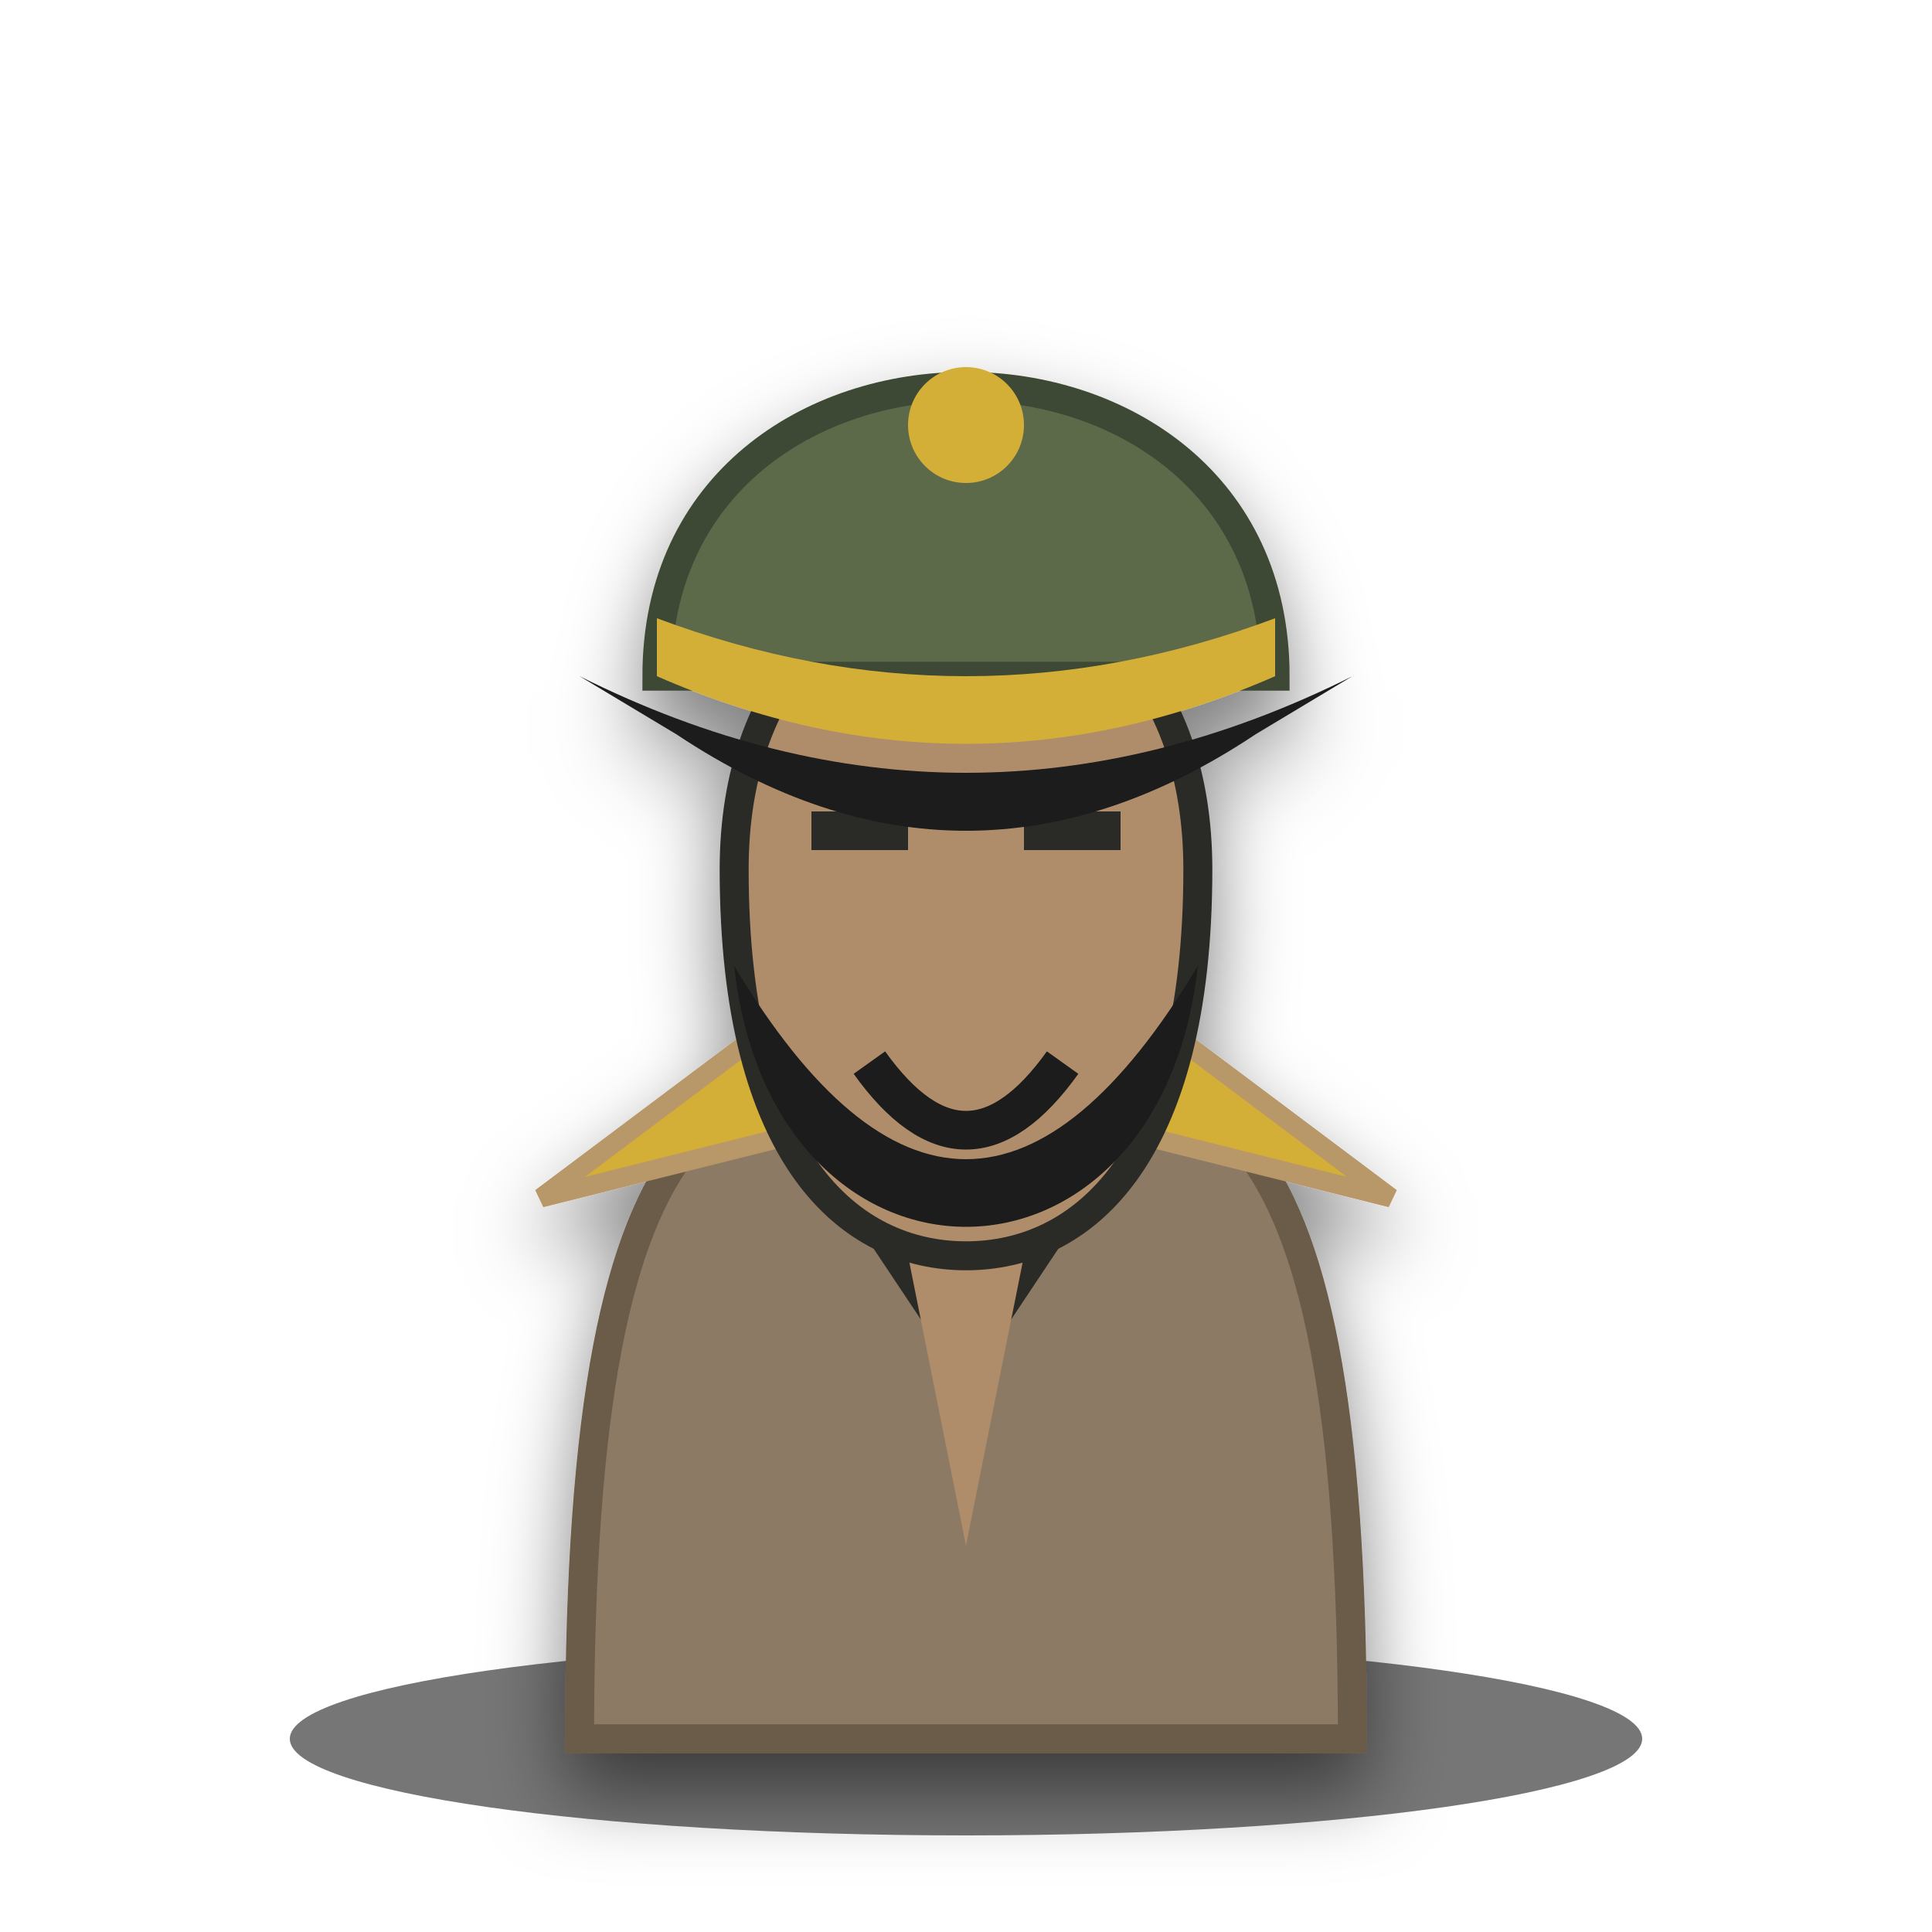
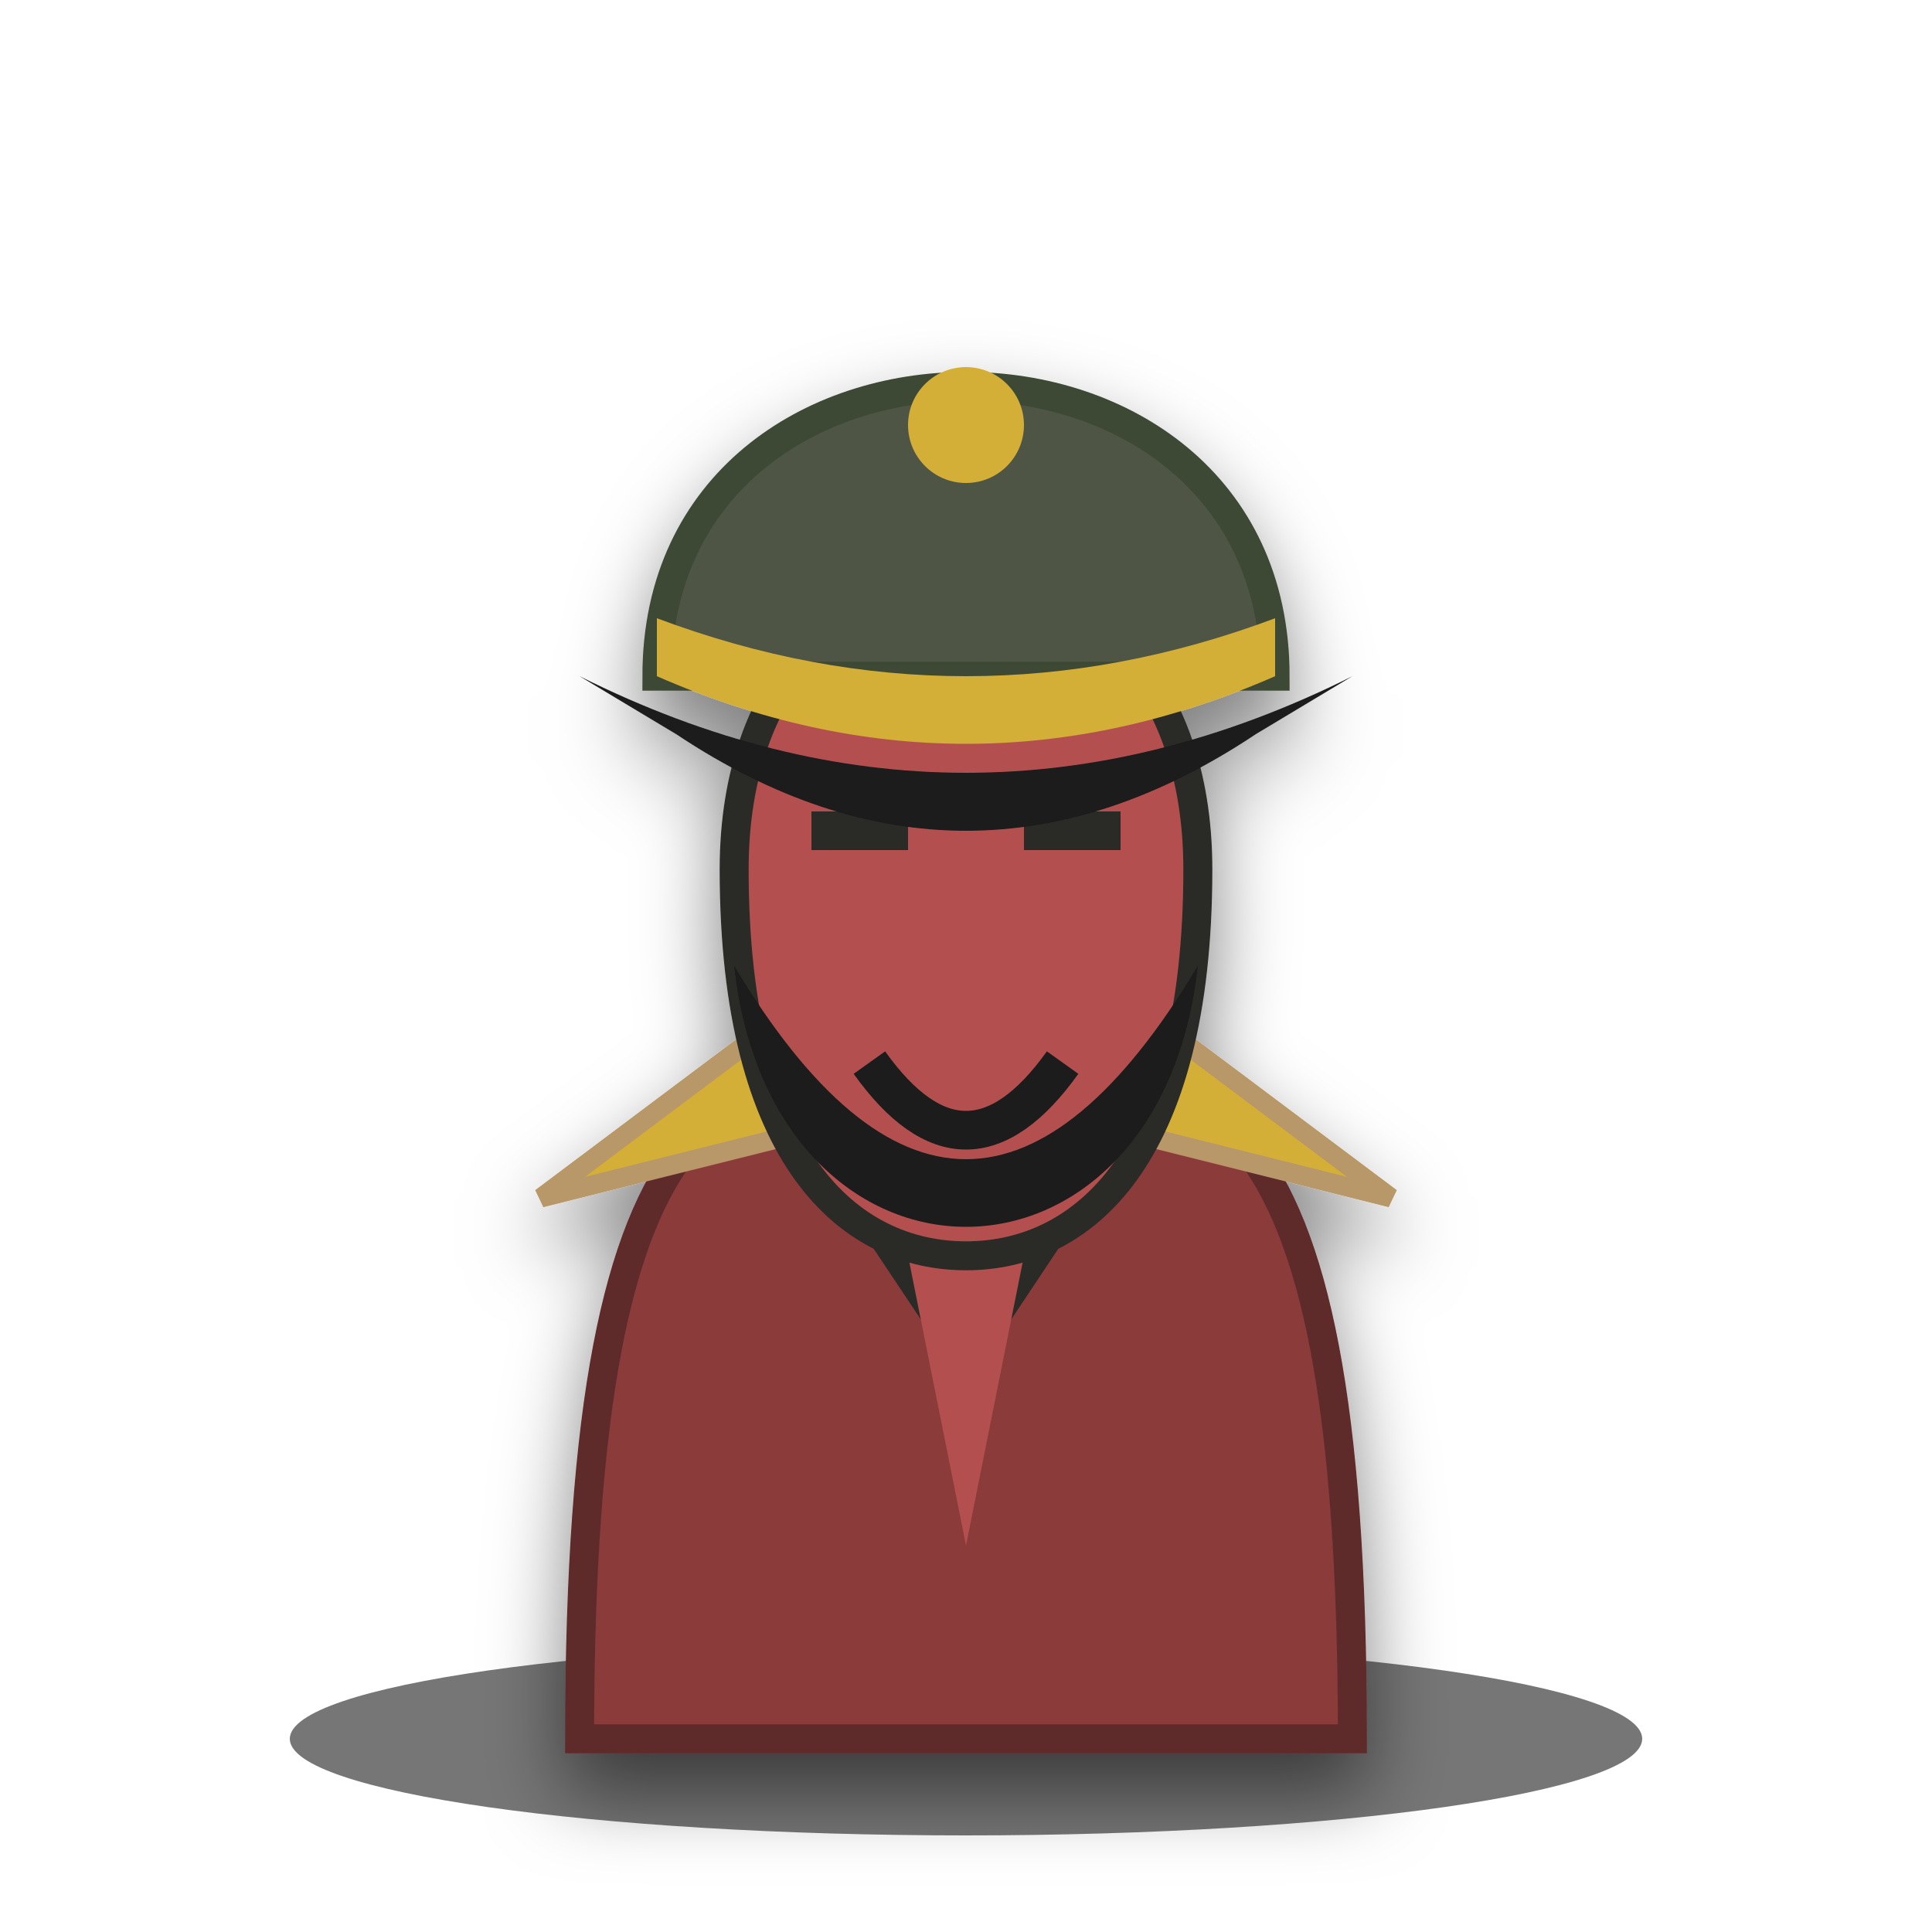
<svg xmlns="http://www.w3.org/2000/svg" viewBox="0 0 100 100">
  <defs>
    <filter id="shadow" x="-20%" y="-20%" width="140%" height="140%">
      <feDropShadow dx="0" dy="2" stdDeviation="2" flood-color="rgba(0,0,0,0.5)" />
    </filter>
  </defs>
  <ellipse cx="50" cy="90" rx="35" ry="5" fill="#1a1a1a" opacity="0.6" />
  <g filter="url(#shadow)">
-     <path d="M 30 90 C 30 55, 38 55, 50 55 C 62 55, 70 55, 70 90 Z" fill="#8c7a65" stroke="#6b5c4a" stroke-width="1.5" />
+     <path d="M 30 90 C 30 55, 38 55, 50 55 C 62 55, 70 55, 70 90 Z" fill="#8c3a3a" stroke="#5e2b2b" stroke-width="1.5" />
    <path d="M 40 55 L 50 70 L 60 55" fill="none" stroke="#2c2a26" stroke-width="2" />
-     <path d="M 42 55 L 50 65 L 58 55 Z" fill="#5c6a4a" />
-     <path d="M 45 55 L 50 80 L 55 55 Z" fill="#b08d6a" />
+     <path d="M 42 55 L 50 65 L 58 55 Z" fill="#4f5445" />
+     <path d="M 45 55 L 50 80 L 55 55 Z" fill="#b35050" />
    <path d="M 28 62 L 40 53 L 44 58 Z" fill="#d4af37" stroke="#b89768" stroke-width="1" />
    <path d="M 72 62 L 60 53 L 56 58 Z" fill="#d4af37" stroke="#b89768" stroke-width="1" />
-     <path d="M 38 45 C 38 25, 62 25, 62 45 C 62 60, 56 65, 50 65 C 44 65, 38 60, 38 45 Z" fill="#b08d6a" stroke="#2c2a26" stroke-width="1.5" />
+     <path d="M 38 45 C 38 25, 62 25, 62 45 C 62 60, 56 65, 50 65 C 44 65, 38 60, 38 45 Z" fill="#b35050" stroke="#2c2a26" stroke-width="1.5" />
    <path d="M 38 50 Q 50 70 62 50 C 60 68, 40 68, 38 50 Z" fill="#1a1a1a" />
    <path d="M 45 55 Q 50 62 55 55" fill="none" stroke="#1a1a1a" stroke-width="2" />
    <rect x="42" y="42" width="5" height="2" fill="#2c2a26" />
    <rect x="53" y="42" width="5" height="2" fill="#2c2a26" />
-     <path d="M 34 35 C 34 15, 66 15, 66 35 Z" fill="#5c6a4a" stroke="#3d4a35" stroke-width="1.5" />
+     <path d="M 34 35 C 34 15, 66 15, 66 35 Z" fill="#4f5445" stroke="#3d4a35" stroke-width="1.5" />
    <path d="M 34 32 Q 50 38 66 32 L 66 35 Q 50 42 34 35 Z" fill="#d4af37" />
    <path d="M 30 35 Q 50 45 70 35 L 65 38 Q 50 48 35 38 Z" fill="#1a1a1a" />
    <circle cx="50" cy="22" r="3" fill="#d4af37" />
  </g>
</svg>
